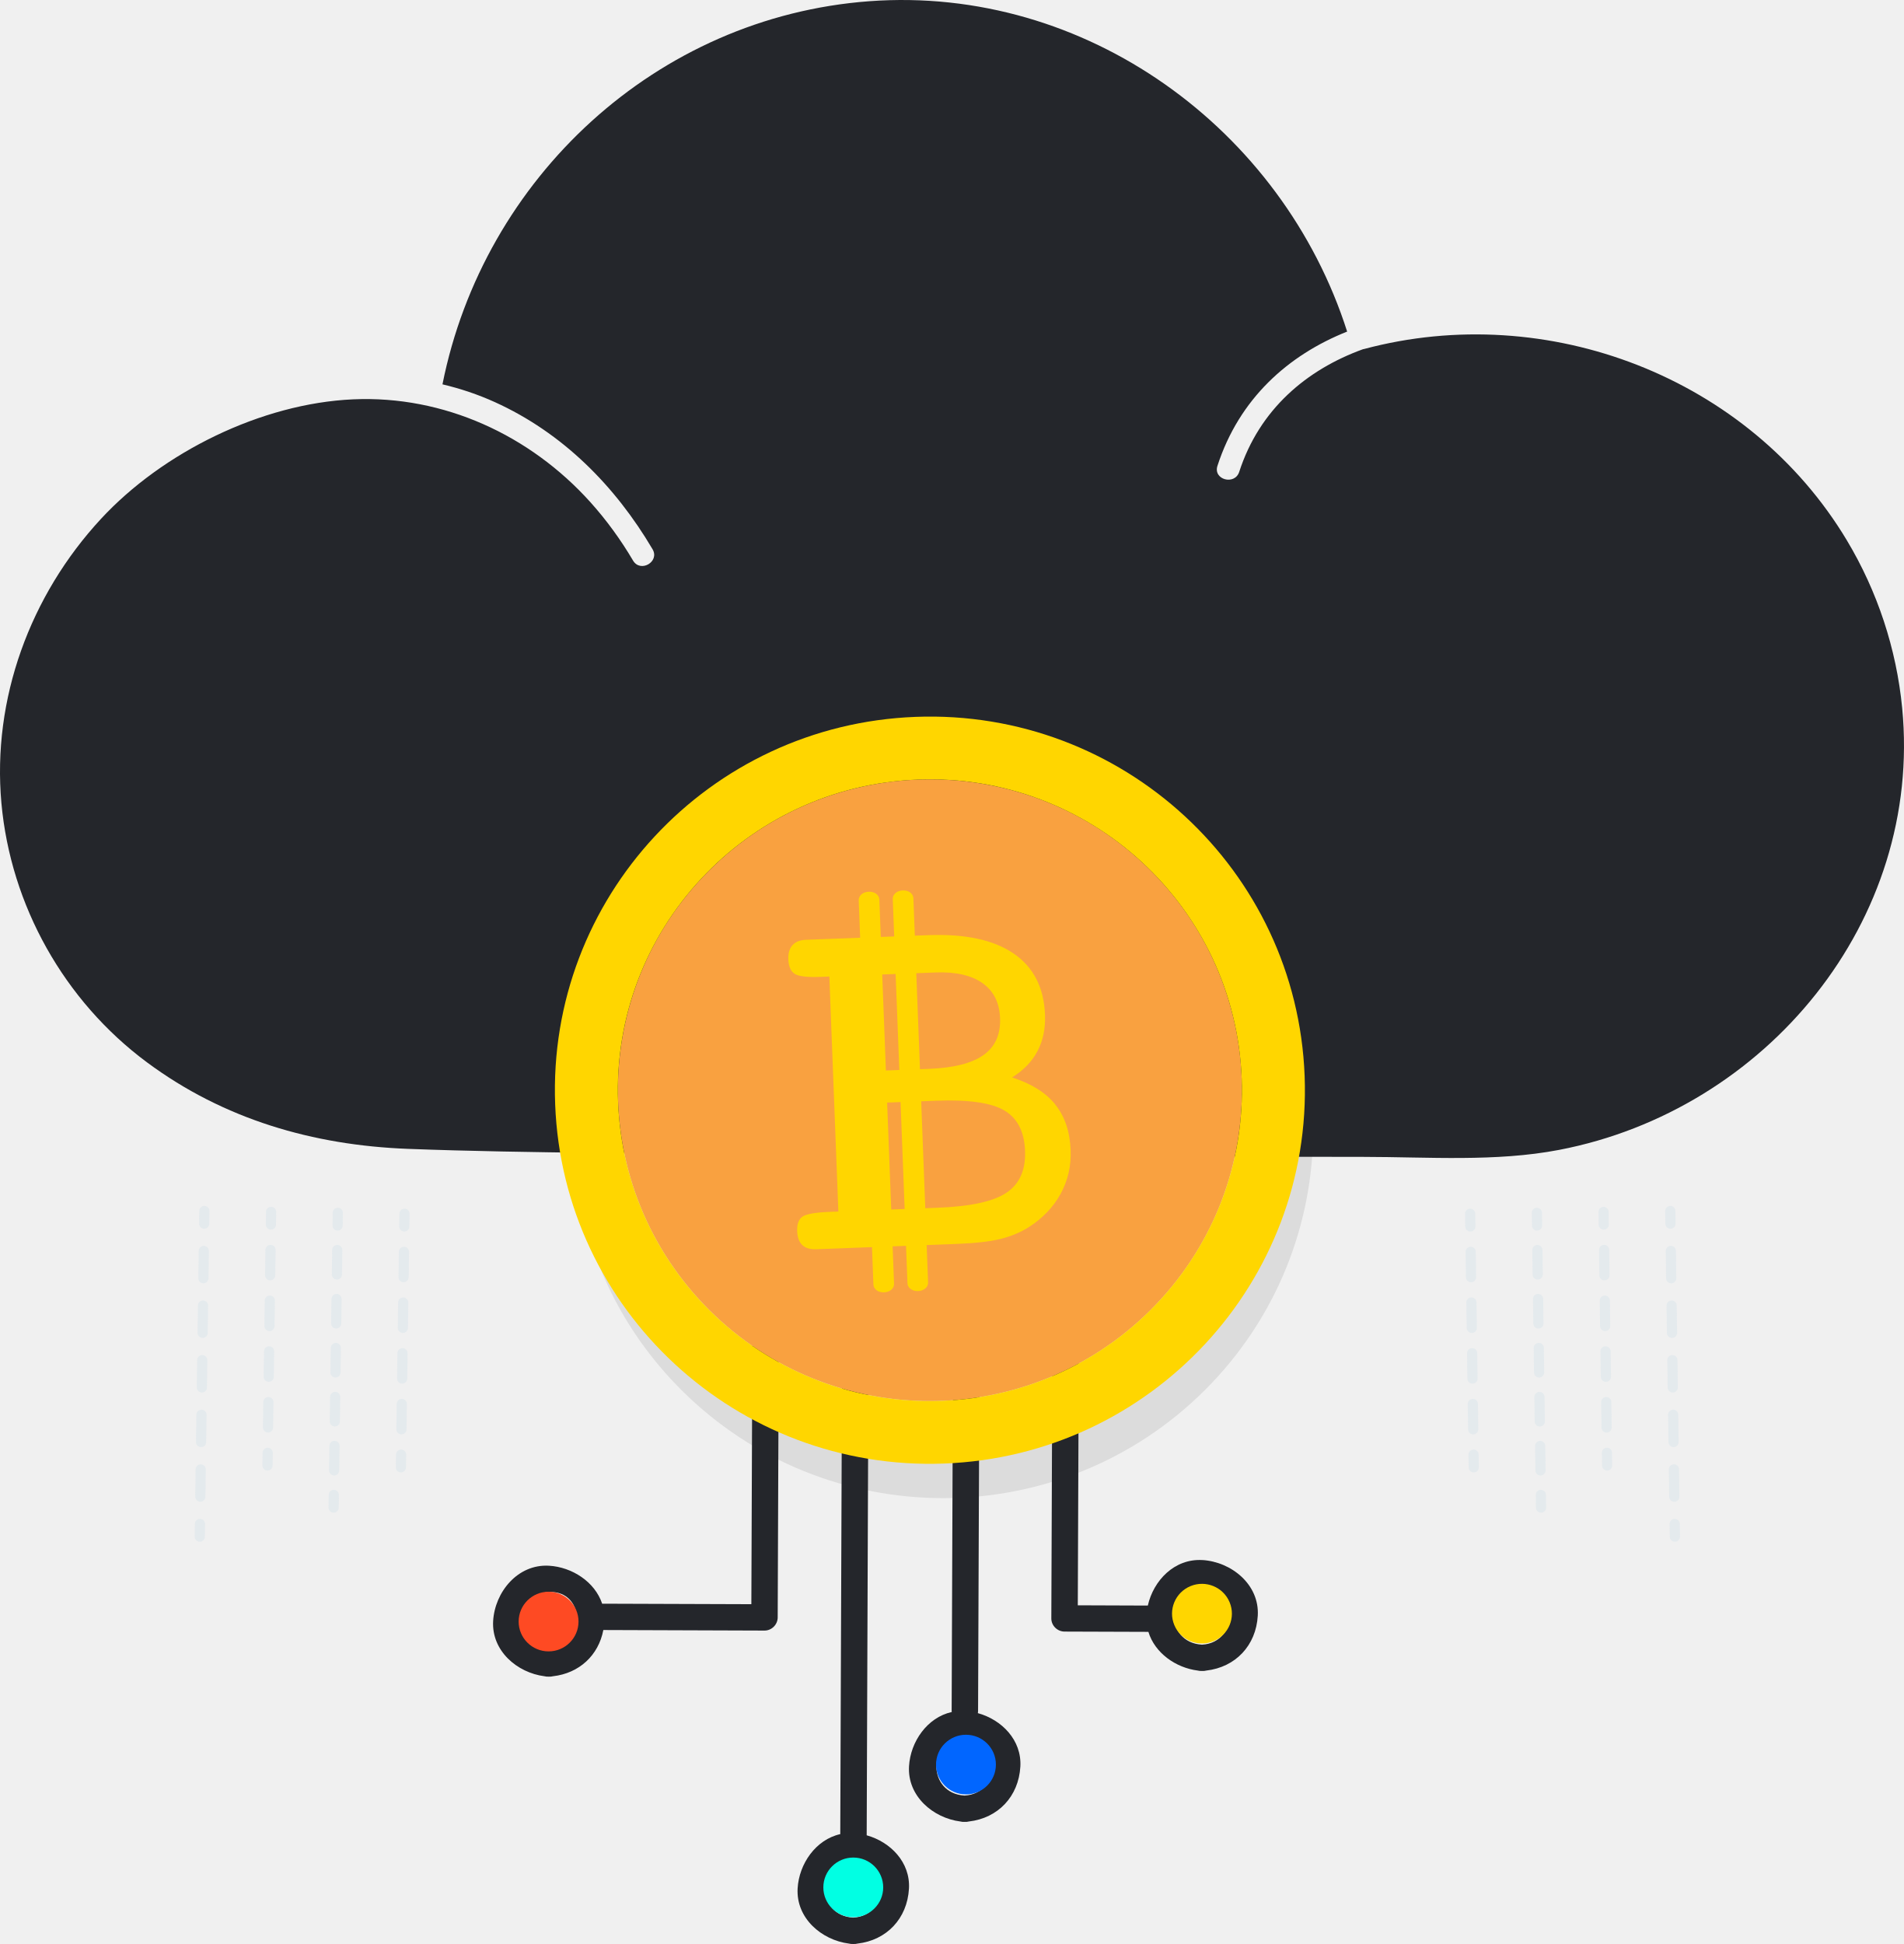
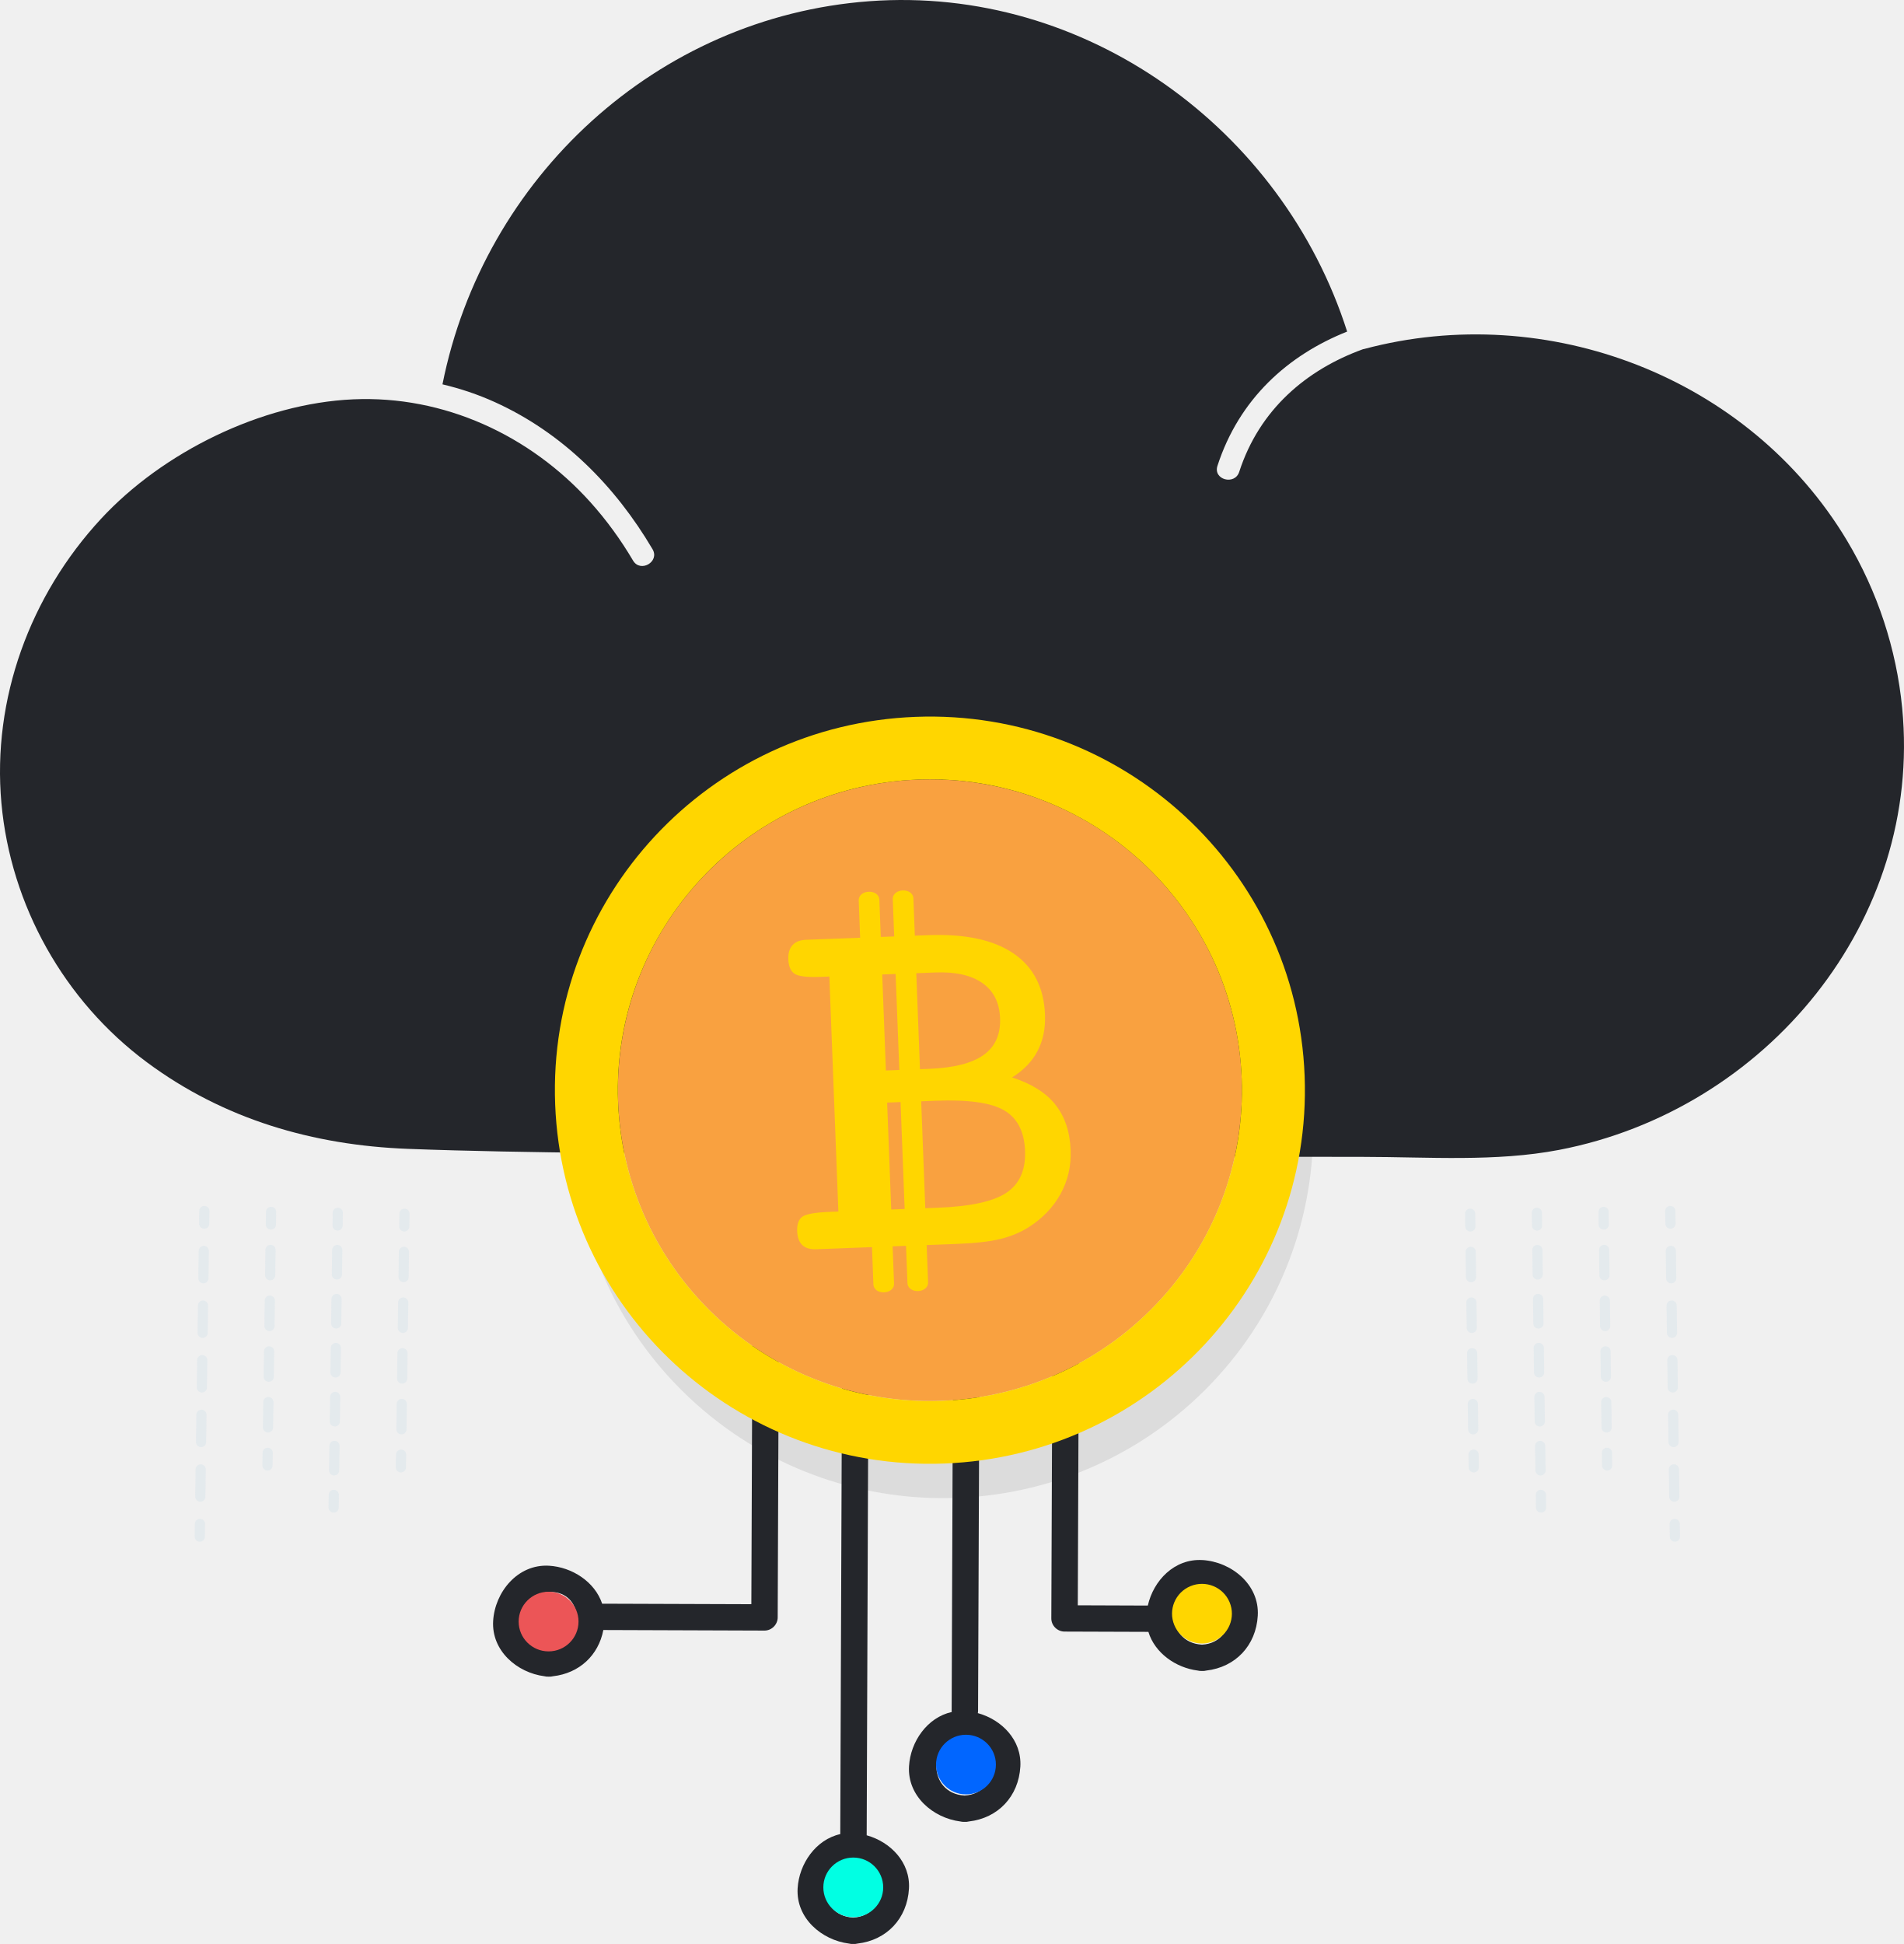
<svg xmlns="http://www.w3.org/2000/svg" width="240" height="245" viewBox="0 0 240 245" fill="none">
-   <g clip-path="url(#clip0_2440_16365)">
+   <g clip-path="url(#clip0_13052_26785)">
    <path d="M232.801 68.098C220.474 47.541 195.079 37.801 171.943 43.985C171.898 43.998 171.857 43.998 171.815 44.008C164.703 46.583 158.761 51.581 156.205 59.468C155.645 61.2 152.894 60.461 153.46 58.714C156.202 50.258 162.353 44.759 169.809 41.788C161.656 16.238 136.844 -1.861 109.584 0.153C82.757 2.135 60.961 22.419 55.774 48.438C58.028 48.971 60.241 49.71 62.387 50.683C70.92 54.553 77.539 61.225 82.254 69.217C83.187 70.797 80.726 72.224 79.796 70.648C78.246 68.019 76.441 65.535 74.397 63.264C66.803 54.838 55.953 49.818 44.513 50.328C32.956 50.842 20.497 56.991 12.716 65.405C3.798 75.043 -1.009 88.081 0.178 101.217C1.347 114.109 8.081 126.132 18.52 133.88C28.202 141.066 39.464 144.336 51.431 144.79C59.28 145.088 67.134 145.199 74.989 145.303C97.435 145.608 119.881 145.693 142.33 145.754C152.19 145.779 162.054 145.795 171.914 145.801C180.014 145.808 188.54 146.451 196.522 144.92C222.619 139.912 242.372 116.082 239.771 89.22C239.048 81.77 236.654 74.523 232.801 68.101V68.098Z" fill="#24262B" />
-     <path d="M123.259 215.904C123.278 215.802 123.288 215.697 123.288 215.583C123.345 200.316 123.402 185.049 123.463 169.778C123.472 167.637 120.142 167.641 120.132 169.778C120.075 185.045 120.018 200.313 119.957 215.583C119.957 215.647 119.957 215.704 119.967 215.764C116.882 216.446 114.761 219.5 114.583 222.602C114.367 226.353 117.601 229.119 121.053 229.56C121.212 229.601 121.387 229.62 121.581 229.611C121.782 229.623 121.963 229.604 122.129 229.56C125.809 229.138 128.401 226.404 128.617 222.64C128.808 219.294 126.261 216.731 123.259 215.904ZM121.581 226.293C116.824 226.02 116.866 219.186 121.619 218.948C126.376 218.71 126.312 226.055 121.581 226.293Z" fill="#24262B" />
-     <path d="M109.247 231.298C109.323 210.791 109.399 190.285 109.476 169.778C109.482 167.637 106.155 167.641 106.146 169.778C106.069 190.237 105.993 210.693 105.916 231.152C102.838 231.837 100.72 234.891 100.542 237.989C100.326 241.741 103.56 244.507 107.012 244.948C107.171 244.989 107.346 245.008 107.54 244.998C107.741 245.011 107.922 244.992 108.088 244.948C111.768 244.526 114.36 241.792 114.576 238.028C114.767 234.691 112.236 232.135 109.247 231.301V231.298ZM107.54 241.678C102.783 241.405 102.825 234.571 107.578 234.333C112.335 234.095 112.271 241.44 107.54 241.678Z" fill="#24262B" />
-     <path d="M94.837 169.116C94.795 180.137 94.751 191.158 94.709 202.175C88.441 202.153 82.171 202.131 75.903 202.112C74.986 199.356 72.111 197.494 69.197 197.326C65.237 197.101 62.371 200.669 62.161 204.297C61.945 208.049 65.179 210.814 68.631 211.255C68.79 211.296 68.965 211.315 69.159 211.306C69.36 211.318 69.541 211.299 69.707 211.255C73.018 210.878 75.441 208.62 76.052 205.429C82.824 205.451 89.596 205.477 96.365 205.499C97.276 205.502 98.027 204.741 98.03 203.84C98.075 192.264 98.119 180.692 98.164 169.116C98.173 166.975 94.843 166.979 94.834 169.116H94.837ZM69.162 207.988C64.406 207.716 64.447 200.881 69.201 200.643C73.957 200.405 73.894 207.751 69.162 207.988Z" fill="#24262B" />
-     <path d="M151.547 196.613C148.042 196.413 145.393 199.188 144.686 202.347C141.744 202.337 138.799 202.328 135.857 202.315C135.899 191.469 135.943 180.623 135.985 169.776C135.994 167.636 132.664 167.639 132.654 169.776C132.61 181.174 132.565 192.569 132.521 203.968C132.517 204.875 133.281 205.623 134.186 205.626C137.71 205.639 141.231 205.652 144.756 205.661C145.568 208.328 148.204 210.187 150.98 210.539C151.14 210.58 151.315 210.599 151.509 210.589C151.709 210.602 151.891 210.583 152.056 210.539C155.737 210.117 158.329 207.383 158.545 203.619C158.771 199.673 155.189 196.819 151.547 196.61V196.613ZM151.509 207.275C146.752 207.003 146.794 200.168 151.547 199.93C156.304 199.692 156.24 207.037 151.509 207.275Z" fill="#24262B" />
+     <path d="M123.258 215.902C123.278 215.8 123.287 215.695 123.287 215.581C123.344 200.314 123.402 185.047 123.462 169.776C123.472 167.636 120.142 167.639 120.132 169.776C120.075 185.044 120.017 200.311 119.957 215.581C119.957 215.645 119.957 215.702 119.966 215.762C116.881 216.444 114.761 219.498 114.583 222.6C114.366 226.352 117.601 229.117 121.052 229.558C121.211 229.599 121.386 229.618 121.581 229.609C121.781 229.621 121.963 229.602 122.128 229.558C125.809 229.136 128.4 226.402 128.617 222.638C128.808 219.292 126.261 216.729 123.258 215.902ZM121.581 226.291C116.824 226.019 116.865 219.184 121.619 218.946C126.375 218.708 126.312 226.053 121.581 226.291Z" fill="#24262B" />
+     <path d="M109.247 231.296C109.323 210.789 109.399 190.283 109.476 169.776C109.482 167.636 106.155 167.639 106.146 169.776C106.069 190.235 105.993 210.691 105.916 231.15C102.838 231.835 100.72 234.889 100.542 237.988C100.326 241.739 103.56 244.505 107.012 244.946C107.171 244.987 107.346 245.006 107.54 244.996C107.741 245.009 107.922 244.99 108.088 244.946C111.768 244.524 114.36 241.79 114.576 238.026C114.767 234.689 112.236 232.133 109.247 231.299V231.296ZM107.54 241.676C102.783 241.403 102.825 234.569 107.578 234.331C112.335 234.093 112.271 241.438 107.54 241.676Z" fill="#24262B" />
+     <path d="M94.837 169.116C94.795 180.137 94.751 191.158 94.709 202.175C88.44 202.153 82.171 202.131 75.902 202.112C74.985 199.356 72.11 197.494 69.197 197.326C65.237 197.101 62.371 200.669 62.161 204.297C61.944 208.049 65.179 210.814 68.63 211.255C68.79 211.296 68.965 211.315 69.159 211.306C69.36 211.318 69.541 211.299 69.707 211.255C73.018 210.878 75.441 208.62 76.052 205.429C82.824 205.451 89.596 205.477 96.365 205.499C97.275 205.502 98.027 204.741 98.03 203.84C98.075 192.264 98.119 180.692 98.164 169.116C98.173 166.975 94.843 166.979 94.833 169.116H94.837ZM69.162 207.988C64.406 207.716 64.447 200.881 69.2 200.643C73.957 200.405 73.893 207.751 69.162 207.988Z" fill="#24262B" />
+     <path d="M151.547 196.613C148.041 196.413 145.392 199.188 144.686 202.347C141.744 202.337 138.799 202.328 135.857 202.315C135.898 191.469 135.943 180.623 135.984 169.776C135.994 167.636 132.664 167.639 132.654 169.776C132.609 181.174 132.565 192.569 132.52 203.968C132.517 204.875 133.281 205.623 134.185 205.626C137.71 205.639 141.231 205.652 144.756 205.661C145.568 208.328 148.204 210.187 150.98 210.539C151.139 210.58 151.314 210.599 151.509 210.589C151.709 210.602 151.891 210.583 152.056 210.539C155.737 210.117 158.328 207.383 158.545 203.619C158.771 199.673 155.189 196.819 151.547 196.61V196.613ZM151.509 207.275C146.752 207.003 146.793 200.168 151.547 199.93C156.303 199.692 156.24 207.037 151.509 207.275Z" fill="#24262B" />
    <g opacity="0.2">
-       <path d="M209.922 154.224L209.9 152.626C209.894 152.274 210.177 151.982 210.534 151.979C210.887 151.972 211.18 152.255 211.183 152.61L211.205 154.208C211.212 154.56 210.928 154.852 210.572 154.855C210.215 154.858 209.925 154.579 209.922 154.224Z" fill="#B3D1E2" />
-       <path d="M210.406 188.631L210.358 185.19C210.352 184.838 210.635 184.546 210.992 184.543C211.345 184.536 211.638 184.819 211.641 185.174L211.689 188.615C211.695 188.967 211.412 189.259 211.056 189.262C210.702 189.268 210.409 188.986 210.406 188.631ZM210.311 181.749L210.263 178.308C210.256 177.956 210.54 177.664 210.896 177.661C211.253 177.657 211.543 177.936 211.546 178.292L211.594 181.733C211.6 182.085 211.317 182.377 210.96 182.38C210.607 182.386 210.314 182.104 210.311 181.749ZM210.212 174.867L210.164 171.426C210.158 171.074 210.441 170.782 210.798 170.779C211.154 170.775 211.444 171.054 211.447 171.41L211.495 174.851C211.501 175.203 211.218 175.494 210.861 175.498C210.505 175.501 210.215 175.222 210.212 174.867ZM210.116 167.988L210.069 164.547C210.062 164.195 210.346 163.903 210.702 163.9C211.056 163.893 211.348 164.176 211.352 164.531L211.399 167.972C211.406 168.324 211.122 168.616 210.766 168.619C210.412 168.625 210.119 168.343 210.116 167.988ZM210.018 161.106L209.97 157.665C209.963 157.313 210.247 157.021 210.603 157.018C210.957 157.011 211.25 157.294 211.253 157.649L211.301 161.09C211.307 161.442 211.024 161.734 210.667 161.737C210.314 161.743 210.021 161.461 210.018 161.106Z" fill="#B3D1E2" />
-       <path d="M210.479 193.671L210.457 192.073C210.451 191.721 210.734 191.429 211.091 191.426C211.444 191.42 211.737 191.702 211.74 192.057L211.762 193.655C211.769 194.007 211.486 194.299 211.129 194.302C210.772 194.306 210.483 194.026 210.479 193.671Z" fill="#B3D1E2" />
-       <path d="M201.514 154.341L201.491 152.743C201.485 152.391 201.768 152.099 202.125 152.096C202.478 152.089 202.771 152.372 202.774 152.727L202.797 154.325C202.803 154.677 202.52 154.969 202.163 154.972C201.81 154.979 201.517 154.696 201.514 154.341Z" fill="#B3D1E2" />
-       <path d="M201.873 179.91L201.829 176.713C201.822 176.361 202.106 176.07 202.462 176.066C202.816 176.06 203.109 176.342 203.112 176.698L203.156 179.894C203.163 180.246 202.879 180.538 202.523 180.541C202.169 180.548 201.877 180.265 201.873 179.91ZM201.784 173.517L201.74 170.32C201.733 169.968 202.017 169.676 202.373 169.673C202.727 169.667 203.02 169.949 203.023 170.304L203.067 173.501C203.074 173.853 202.79 174.145 202.434 174.148C202.08 174.154 201.787 173.872 201.784 173.517ZM201.692 167.126L201.647 163.929C201.641 163.577 201.924 163.286 202.281 163.282C202.634 163.276 202.927 163.558 202.93 163.914L202.975 167.11C202.981 167.462 202.698 167.754 202.341 167.757C201.985 167.76 201.695 167.481 201.692 167.126ZM201.603 160.733L201.558 157.536C201.552 157.184 201.835 156.892 202.192 156.889C202.545 156.882 202.838 157.165 202.841 157.52L202.886 160.717C202.892 161.069 202.609 161.361 202.252 161.364C201.899 161.37 201.606 161.088 201.603 160.733Z" fill="#B3D1E2" />
-       <path d="M201.94 184.701L201.918 183.102C201.912 182.75 202.195 182.458 202.552 182.455C202.905 182.449 203.198 182.731 203.201 183.086L203.223 184.685C203.23 185.037 202.946 185.329 202.59 185.332C202.236 185.338 201.944 185.056 201.94 184.701Z" fill="#B3D1E2" />
-       <path d="M184.697 154.576L184.674 152.977C184.668 152.625 184.951 152.333 185.308 152.33C185.661 152.324 185.954 152.606 185.958 152.961L185.98 154.56C185.986 154.912 185.703 155.204 185.346 155.207C184.993 155.213 184.7 154.931 184.697 154.576Z" fill="#B3D1E2" />
-       <path d="M185.057 180.143L185.012 176.947C185.006 176.595 185.289 176.303 185.646 176.3C186.002 176.296 186.292 176.576 186.295 176.931L186.34 180.128C186.346 180.48 186.063 180.771 185.706 180.775C185.353 180.781 185.06 180.499 185.057 180.143ZM184.967 173.753L184.923 170.556C184.916 170.204 185.2 169.912 185.556 169.909C185.91 169.903 186.203 170.185 186.206 170.54L186.25 173.737C186.257 174.089 185.973 174.381 185.617 174.384C185.263 174.39 184.971 174.108 184.967 173.753ZM184.878 167.359L184.834 164.163C184.827 163.81 185.111 163.519 185.467 163.516C185.821 163.509 186.114 163.791 186.117 164.147L186.161 167.343C186.168 167.696 185.884 167.987 185.528 167.99C185.174 167.997 184.881 167.715 184.878 167.359ZM184.786 160.969L184.741 157.772C184.735 157.42 185.018 157.128 185.375 157.125C185.728 157.119 186.021 157.401 186.024 157.756L186.069 160.953C186.075 161.305 185.792 161.597 185.435 161.6C185.082 161.606 184.789 161.324 184.786 160.969Z" fill="#B3D1E2" />
-       <path d="M185.126 184.935L185.104 183.337C185.098 182.985 185.381 182.693 185.738 182.69C186.091 182.683 186.384 182.965 186.387 183.321L186.409 184.919C186.416 185.271 186.132 185.563 185.776 185.566C185.422 185.572 185.13 185.29 185.126 184.935Z" fill="#B3D1E2" />
-       <path d="M193.105 154.458L193.083 152.86C193.077 152.508 193.36 152.216 193.717 152.213C194.07 152.207 194.363 152.489 194.366 152.844L194.388 154.443C194.395 154.795 194.111 155.086 193.755 155.089C193.401 155.096 193.109 154.814 193.105 154.458Z" fill="#B3D1E2" />
-       <path d="M193.541 185.323L193.497 182.237C193.49 181.885 193.774 181.593 194.13 181.59C194.484 181.584 194.777 181.866 194.78 182.221L194.824 185.307C194.831 185.659 194.547 185.951 194.191 185.954C193.837 185.96 193.545 185.678 193.541 185.323ZM193.452 179.151L193.408 176.065C193.401 175.713 193.685 175.422 194.041 175.419C194.398 175.415 194.688 175.694 194.691 176.05L194.735 179.135C194.742 179.487 194.458 179.779 194.102 179.782C193.745 179.786 193.455 179.507 193.452 179.151ZM193.366 172.977L193.322 169.891C193.315 169.539 193.599 169.247 193.955 169.244C194.309 169.237 194.602 169.52 194.605 169.875L194.649 172.961C194.656 173.313 194.372 173.604 194.016 173.608C193.662 173.614 193.369 173.332 193.366 172.977ZM193.28 166.805L193.236 163.719C193.229 163.367 193.513 163.075 193.869 163.072C194.223 163.066 194.516 163.348 194.519 163.703L194.563 166.789C194.57 167.141 194.286 167.433 193.93 167.436C193.576 167.442 193.283 167.16 193.28 166.805ZM193.191 160.633L193.147 157.547C193.14 157.195 193.424 156.904 193.78 156.9C194.134 156.894 194.426 157.176 194.43 157.532L194.474 160.617C194.481 160.969 194.197 161.261 193.841 161.264C193.487 161.271 193.194 160.988 193.191 160.633Z" fill="#B3D1E2" />
-       <path d="M193.608 190.007L193.586 188.409C193.58 188.057 193.863 187.765 194.22 187.762C194.573 187.755 194.866 188.038 194.869 188.393L194.891 189.991C194.898 190.343 194.614 190.635 194.258 190.638C193.904 190.645 193.611 190.362 193.608 190.007Z" fill="#B3D1E2" />
+       <path d="M209.923 154.222L209.9 152.624C209.894 152.272 210.177 151.98 210.534 151.977C210.887 151.97 211.18 152.253 211.183 152.608L211.206 154.206C211.212 154.558 210.929 154.85 210.572 154.853C210.215 154.856 209.926 154.577 209.923 154.222Z" fill="#B3D1E2" />
+       <path d="M210.407 188.629L210.359 185.188C210.352 184.836 210.636 184.544 210.992 184.541C211.346 184.534 211.639 184.817 211.642 185.172L211.69 188.613C211.696 188.965 211.413 189.257 211.056 189.26C210.703 189.266 210.41 188.984 210.407 188.629ZM210.311 181.747L210.263 178.306C210.257 177.954 210.54 177.662 210.897 177.659C211.253 177.655 211.543 177.935 211.546 178.29L211.594 181.731C211.6 182.083 211.317 182.375 210.96 182.378C210.607 182.384 210.314 182.102 210.311 181.747ZM210.212 174.865L210.165 171.424C210.158 171.072 210.442 170.78 210.798 170.777C211.155 170.773 211.444 171.053 211.448 171.408L211.495 174.849C211.502 175.201 211.218 175.493 210.862 175.496C210.505 175.499 210.215 175.22 210.212 174.865ZM210.117 167.986L210.069 164.545C210.063 164.193 210.346 163.901 210.703 163.898C211.056 163.891 211.349 164.174 211.352 164.529L211.4 167.97C211.406 168.322 211.123 168.614 210.766 168.617C210.413 168.623 210.12 168.341 210.117 167.986ZM210.018 161.104L209.97 157.663C209.964 157.311 210.247 157.019 210.604 157.016C210.957 157.009 211.25 157.292 211.253 157.647L211.301 161.088C211.308 161.44 211.024 161.732 210.668 161.735C210.314 161.741 210.021 161.459 210.018 161.104Z" fill="#B3D1E2" />
+       <path d="M210.48 193.667L210.457 192.069C210.451 191.717 210.734 191.425 211.091 191.422C211.444 191.416 211.737 191.698 211.74 192.053L211.763 193.651C211.769 194.004 211.486 194.295 211.129 194.298C210.773 194.302 210.483 194.023 210.48 193.667Z" fill="#B3D1E2" />
+       <path d="M201.514 154.339L201.492 152.741C201.485 152.389 201.769 152.097 202.125 152.094C202.479 152.088 202.771 152.37 202.775 152.725L202.797 154.323C202.803 154.675 202.52 154.967 202.163 154.97C201.81 154.977 201.517 154.694 201.514 154.339Z" fill="#B3D1E2" />
+       <path d="M201.874 179.908L201.829 176.711C201.823 176.359 202.106 176.068 202.463 176.065C202.816 176.058 203.109 176.34 203.112 176.696L203.157 179.892C203.163 180.244 202.88 180.536 202.523 180.539C202.17 180.546 201.877 180.264 201.874 179.908ZM201.785 173.515L201.74 170.318C201.734 169.966 202.017 169.674 202.374 169.671C202.727 169.665 203.02 169.947 203.023 170.302L203.068 173.499C203.074 173.851 202.791 174.143 202.434 174.146C202.081 174.152 201.788 173.87 201.785 173.515ZM201.692 167.124L201.648 163.927C201.641 163.575 201.925 163.284 202.281 163.28C202.635 163.274 202.927 163.556 202.931 163.912L202.975 167.108C202.982 167.46 202.698 167.752 202.342 167.755C201.985 167.759 201.695 167.479 201.692 167.124ZM201.603 160.731L201.558 157.534C201.552 157.182 201.835 156.89 202.192 156.887C202.545 156.88 202.838 157.163 202.842 157.518L202.886 160.715C202.892 161.067 202.609 161.359 202.253 161.362C201.899 161.368 201.606 161.086 201.603 160.731Z" fill="#B3D1E2" />
+       <path d="M201.94 184.699L201.918 183.1C201.912 182.748 202.195 182.456 202.552 182.453C202.905 182.447 203.198 182.729 203.201 183.084L203.223 184.683C203.23 185.035 202.946 185.327 202.59 185.33C202.236 185.336 201.944 185.054 201.94 184.699Z" fill="#B3D1E2" />
+       <path d="M184.697 154.574L184.675 152.975C184.668 152.623 184.952 152.331 185.308 152.328C185.662 152.322 185.955 152.604 185.958 152.959L185.98 154.558C185.986 154.91 185.703 155.202 185.346 155.205C184.993 155.211 184.7 154.929 184.697 154.574Z" fill="#B3D1E2" />
+       <path d="M185.057 180.143L185.012 176.947C185.006 176.595 185.289 176.303 185.646 176.3C186.002 176.296 186.292 176.576 186.295 176.931L186.34 180.128C186.346 180.48 186.063 180.771 185.706 180.775C185.353 180.781 185.06 180.499 185.057 180.143ZM184.968 173.753L184.923 170.556C184.917 170.204 185.2 169.912 185.557 169.909C185.91 169.903 186.203 170.185 186.206 170.54L186.251 173.737C186.257 174.089 185.974 174.381 185.617 174.384C185.264 174.39 184.971 174.108 184.968 173.753ZM184.878 167.359L184.834 164.163C184.828 163.81 185.111 163.519 185.467 163.516C185.821 163.509 186.114 163.791 186.117 164.147L186.162 167.343C186.168 167.696 185.885 167.987 185.528 167.99C185.175 167.997 184.882 167.715 184.878 167.359ZM184.786 160.969L184.742 157.772C184.735 157.42 185.019 157.128 185.375 157.125C185.729 157.119 186.021 157.401 186.025 157.756L186.069 160.953C186.076 161.305 185.792 161.597 185.436 161.6C185.082 161.606 184.789 161.324 184.786 160.969Z" fill="#B3D1E2" />
+       <path d="M185.127 184.933L185.105 183.335C185.098 182.983 185.382 182.691 185.738 182.688C186.092 182.681 186.384 182.964 186.388 183.319L186.41 184.917C186.416 185.269 186.133 185.561 185.776 185.564C185.423 185.57 185.13 185.288 185.127 184.933Z" fill="#B3D1E2" />
+       <path d="M193.105 154.456L193.083 152.858C193.077 152.506 193.36 152.214 193.717 152.211C194.07 152.205 194.363 152.487 194.366 152.842L194.388 154.441C194.395 154.793 194.111 155.084 193.755 155.088C193.401 155.094 193.109 154.812 193.105 154.456Z" fill="#B3D1E2" />
+       <path d="M193.542 185.321L193.497 182.235C193.491 181.883 193.774 181.591 194.131 181.588C194.484 181.582 194.777 181.864 194.78 182.219L194.825 185.305C194.831 185.657 194.548 185.949 194.191 185.952C193.838 185.958 193.545 185.676 193.542 185.321ZM193.452 179.149L193.408 176.064C193.402 175.712 193.685 175.42 194.041 175.417C194.398 175.413 194.688 175.692 194.691 176.048L194.736 179.134C194.742 179.486 194.459 179.777 194.102 179.78C193.745 179.784 193.456 179.505 193.452 179.149ZM193.367 172.975L193.322 169.889C193.316 169.537 193.599 169.245 193.956 169.242C194.309 169.235 194.602 169.518 194.605 169.873L194.65 172.959C194.656 173.311 194.373 173.602 194.016 173.606C193.663 173.612 193.37 173.33 193.367 172.975ZM193.281 166.803L193.236 163.717C193.23 163.365 193.513 163.073 193.87 163.07C194.223 163.064 194.516 163.346 194.519 163.701L194.564 166.787C194.57 167.139 194.287 167.431 193.93 167.434C193.577 167.44 193.284 167.158 193.281 166.803ZM193.191 160.631L193.147 157.546C193.14 157.193 193.424 156.902 193.78 156.899C194.134 156.892 194.427 157.174 194.43 157.53L194.474 160.615C194.481 160.967 194.197 161.259 193.841 161.262C193.488 161.269 193.195 160.987 193.191 160.631Z" fill="#B3D1E2" />
+       <path d="M193.608 190.003L193.586 188.405C193.58 188.053 193.863 187.761 194.22 187.758C194.573 187.752 194.866 188.034 194.869 188.389L194.891 189.987C194.898 190.339 194.614 190.631 194.258 190.634C193.904 190.641 193.611 190.359 193.608 190.003Z" fill="#B3D1E2" />
    </g>
    <g opacity="0.2">
-       <path d="M26.381 154.224L26.404 152.626C26.41 152.274 26.127 151.982 25.77 151.979C25.417 151.972 25.124 152.255 25.12 152.61L25.098 154.208C25.092 154.56 25.375 154.852 25.732 154.855C26.085 154.861 26.378 154.579 26.381 154.224Z" fill="#B3D1E2" />
-       <path d="M25.245 189.263C24.892 189.257 24.608 188.968 24.611 188.616L24.659 185.175C24.666 184.823 24.955 184.541 25.309 184.544C25.662 184.55 25.945 184.839 25.942 185.191L25.894 188.632C25.888 188.984 25.598 189.266 25.245 189.263ZM25.34 182.381C24.987 182.374 24.704 182.086 24.707 181.734L24.755 178.293C24.761 177.941 25.051 177.659 25.404 177.662C25.758 177.665 26.041 177.957 26.038 178.309L25.99 181.75C25.984 182.102 25.694 182.384 25.34 182.381ZM25.439 175.499C25.086 175.492 24.802 175.204 24.806 174.852L24.853 171.411C24.86 171.059 25.149 170.777 25.503 170.78C25.856 170.783 26.14 171.075 26.136 171.427L26.089 174.868C26.082 175.22 25.793 175.502 25.439 175.499ZM25.535 168.617C25.181 168.61 24.898 168.322 24.901 167.97L24.949 164.529C24.955 164.177 25.245 163.894 25.598 163.898C25.952 163.904 26.235 164.193 26.232 164.545L26.184 167.986C26.178 168.338 25.888 168.62 25.535 168.617ZM25.633 161.735C25.28 161.728 24.997 161.44 25 161.088L25.047 157.647C25.054 157.295 25.344 157.012 25.697 157.016C26.05 157.022 26.334 157.311 26.331 157.663L26.283 161.104C26.276 161.456 25.987 161.738 25.633 161.735Z" fill="#B3D1E2" />
-       <path d="M25.824 193.671L25.846 192.073C25.853 191.721 25.57 191.429 25.213 191.426C24.86 191.42 24.567 191.702 24.563 192.057L24.541 193.655C24.535 194.007 24.818 194.299 25.175 194.302C25.531 194.306 25.821 194.026 25.824 193.671Z" fill="#B3D1E2" />
-       <path d="M34.789 154.341L34.812 152.743C34.818 152.391 34.535 152.099 34.178 152.096C33.825 152.089 33.532 152.372 33.529 152.727L33.507 154.325C33.5 154.677 33.783 154.969 34.14 154.972C34.493 154.979 34.786 154.696 34.789 154.341Z" fill="#B3D1E2" />
-       <path d="M33.777 180.538C33.424 180.532 33.14 180.243 33.144 179.891L33.188 176.694C33.194 176.342 33.484 176.06 33.838 176.063C34.191 176.07 34.474 176.358 34.471 176.71L34.427 179.907C34.42 180.259 34.131 180.541 33.777 180.538ZM33.866 174.148C33.513 174.141 33.23 173.853 33.233 173.501L33.277 170.304C33.284 169.952 33.573 169.67 33.927 169.673C34.28 169.676 34.564 169.968 34.56 170.32L34.516 173.517C34.509 173.869 34.22 174.151 33.866 174.148ZM33.959 167.754C33.605 167.748 33.322 167.459 33.325 167.107L33.37 163.91C33.376 163.558 33.666 163.276 34.019 163.279C34.373 163.285 34.656 163.574 34.653 163.926L34.608 167.123C34.602 167.475 34.312 167.757 33.959 167.754ZM34.048 161.364C33.694 161.357 33.411 161.069 33.414 160.717L33.459 157.52C33.465 157.168 33.755 156.886 34.108 156.889C34.462 156.895 34.745 157.184 34.742 157.536L34.697 160.732C34.691 161.085 34.401 161.367 34.048 161.364Z" fill="#B3D1E2" />
-       <path d="M34.36 184.701L34.382 183.102C34.389 182.75 34.105 182.458 33.749 182.455C33.395 182.449 33.102 182.731 33.099 183.086L33.077 184.685C33.07 185.037 33.354 185.329 33.71 185.332C34.064 185.338 34.357 185.056 34.36 184.701Z" fill="#B3D1E2" />
-       <path d="M51.604 154.576L51.626 152.977C51.633 152.625 51.349 152.333 50.993 152.33C50.639 152.324 50.346 152.606 50.343 152.961L50.321 154.56C50.315 154.912 50.598 155.204 50.955 155.207C51.308 155.213 51.601 154.931 51.604 154.576Z" fill="#B3D1E2" />
-       <path d="M50.594 180.776C50.241 180.769 49.958 180.481 49.961 180.129L50.005 176.932C50.012 176.58 50.302 176.298 50.655 176.301C51.008 176.307 51.292 176.596 51.289 176.948L51.244 180.145C51.238 180.497 50.948 180.779 50.594 180.776ZM50.684 174.382C50.33 174.376 50.047 174.087 50.05 173.735L50.095 170.538C50.101 170.186 50.391 169.904 50.744 169.907C51.098 169.913 51.381 170.202 51.378 170.554L51.333 173.751C51.327 174.103 51.037 174.385 50.684 174.382ZM50.773 167.992C50.419 167.985 50.136 167.697 50.139 167.345L50.184 164.148C50.19 163.796 50.48 163.514 50.833 163.517C51.187 163.523 51.47 163.812 51.467 164.164L51.422 167.36C51.416 167.713 51.126 167.995 50.773 167.992ZM50.865 161.598C50.512 161.592 50.228 161.303 50.232 160.951L50.276 157.754C50.282 157.402 50.572 157.12 50.926 157.123C51.279 157.129 51.562 157.418 51.559 157.77L51.515 160.967C51.508 161.319 51.219 161.601 50.865 161.598Z" fill="#B3D1E2" />
-       <path d="M51.177 184.935L51.2 183.337C51.206 182.985 50.922 182.693 50.566 182.69C50.212 182.683 49.92 182.965 49.916 183.321L49.894 184.919C49.888 185.271 50.171 185.563 50.528 185.566C50.881 185.572 51.174 185.29 51.177 184.935Z" fill="#B3D1E2" />
-       <path d="M43.195 154.458L43.218 152.86C43.224 152.508 42.941 152.216 42.584 152.213C42.227 152.21 41.938 152.489 41.934 152.844L41.912 154.442C41.906 154.794 42.189 155.086 42.546 155.089C42.899 155.096 43.192 154.813 43.195 154.458Z" fill="#B3D1E2" />
-       <path d="M42.11 185.953C41.756 185.947 41.473 185.658 41.476 185.306L41.521 182.22C41.527 181.868 41.817 181.586 42.17 181.589C42.524 181.596 42.807 181.884 42.804 182.236L42.759 185.322C42.753 185.674 42.463 185.956 42.11 185.953ZM42.199 179.778C41.845 179.772 41.562 179.484 41.565 179.131L41.61 176.046C41.616 175.694 41.906 175.411 42.259 175.415C42.613 175.418 42.896 175.709 42.893 176.062L42.848 179.147C42.842 179.499 42.552 179.782 42.199 179.778ZM42.285 173.607C41.931 173.6 41.648 173.312 41.651 172.96L41.696 169.874C41.702 169.522 41.992 169.24 42.345 169.243C42.699 169.249 42.982 169.538 42.979 169.89L42.934 172.976C42.928 173.328 42.638 173.61 42.285 173.607ZM42.371 167.435C42.017 167.429 41.734 167.14 41.737 166.788L41.782 163.702C41.788 163.35 42.078 163.068 42.431 163.071C42.785 163.078 43.068 163.366 43.065 163.718L43.02 166.804C43.014 167.156 42.724 167.438 42.371 167.435ZM42.46 161.26C42.106 161.254 41.823 160.965 41.826 160.613L41.871 157.528C41.877 157.176 42.167 156.893 42.52 156.897C42.874 156.903 43.157 157.191 43.154 157.543L43.109 160.629C43.103 160.981 42.813 161.264 42.46 161.26Z" fill="#B3D1E2" />
-       <path d="M42.695 190.007L42.718 188.409C42.724 188.057 42.441 187.765 42.084 187.762C41.731 187.755 41.438 188.038 41.434 188.393L41.412 189.991C41.406 190.343 41.689 190.635 42.046 190.638C42.399 190.645 42.692 190.362 42.695 190.007Z" fill="#B3D1E2" />
+       <path d="M26.381 154.222L26.403 152.624C26.41 152.272 26.126 151.98 25.77 151.977C25.416 151.97 25.123 152.253 25.12 152.608L25.098 154.206C25.092 154.558 25.375 154.85 25.732 154.853C26.085 154.86 26.378 154.577 26.381 154.222Z" fill="#B3D1E2" />
+       <path d="M25.244 189.263C24.891 189.257 24.608 188.968 24.611 188.616L24.659 185.175C24.665 184.823 24.955 184.541 25.308 184.544C25.662 184.55 25.945 184.839 25.942 185.191L25.894 188.632C25.888 188.984 25.598 189.266 25.244 189.263ZM25.34 182.381C24.987 182.374 24.703 182.086 24.706 181.734L24.754 178.293C24.761 177.941 25.05 177.659 25.404 177.662C25.757 177.665 26.04 177.957 26.037 178.309L25.989 181.75C25.983 182.102 25.693 182.384 25.34 182.381ZM25.439 175.499C25.085 175.492 24.802 175.204 24.805 174.852L24.853 171.411C24.859 171.059 25.149 170.777 25.502 170.78C25.856 170.783 26.139 171.075 26.136 171.427L26.088 174.868C26.082 175.22 25.792 175.502 25.439 175.499ZM25.534 168.617C25.181 168.61 24.897 168.322 24.901 167.97L24.948 164.529C24.955 164.177 25.244 163.894 25.598 163.898C25.951 163.904 26.235 164.193 26.231 164.545L26.184 167.986C26.177 168.338 25.888 168.62 25.534 168.617ZM25.633 161.735C25.279 161.728 24.996 161.44 24.999 161.088L25.047 157.647C25.053 157.295 25.343 157.012 25.697 157.016C26.05 157.022 26.333 157.311 26.33 157.663L26.282 161.104C26.276 161.456 25.986 161.738 25.633 161.735Z" fill="#B3D1E2" />
+       <path d="M25.824 193.667L25.846 192.069C25.853 191.717 25.569 191.425 25.213 191.422C24.859 191.416 24.566 191.698 24.563 192.053L24.541 193.651C24.535 194.004 24.818 194.295 25.174 194.298C25.531 194.302 25.821 194.023 25.824 193.667Z" fill="#B3D1E2" />
+       <path d="M34.79 154.339L34.812 152.741C34.818 152.389 34.535 152.097 34.178 152.094C33.825 152.088 33.532 152.37 33.529 152.725L33.507 154.323C33.5 154.675 33.784 154.967 34.14 154.97C34.494 154.977 34.787 154.694 34.79 154.339Z" fill="#B3D1E2" />
+       <path d="M33.777 180.536C33.424 180.53 33.14 180.241 33.144 179.889L33.188 176.692C33.194 176.34 33.484 176.058 33.838 176.061C34.191 176.068 34.474 176.356 34.471 176.708L34.427 179.905C34.42 180.257 34.131 180.539 33.777 180.536ZM33.866 174.146C33.513 174.139 33.23 173.851 33.233 173.499L33.277 170.302C33.284 169.95 33.573 169.668 33.927 169.671C34.28 169.674 34.564 169.966 34.56 170.318L34.516 173.515C34.509 173.867 34.22 174.149 33.866 174.146ZM33.959 167.752C33.605 167.746 33.322 167.457 33.325 167.105L33.37 163.908C33.376 163.556 33.666 163.274 34.019 163.277C34.373 163.284 34.656 163.572 34.653 163.924L34.608 167.121C34.602 167.473 34.312 167.755 33.959 167.752ZM34.048 161.362C33.694 161.355 33.411 161.067 33.414 160.715L33.459 157.518C33.465 157.166 33.755 156.884 34.108 156.887C34.462 156.893 34.745 157.182 34.742 157.534L34.697 160.731C34.691 161.083 34.401 161.365 34.048 161.362Z" fill="#B3D1E2" />
+       <path d="M34.36 184.699L34.382 183.1C34.389 182.748 34.105 182.456 33.749 182.453C33.395 182.447 33.102 182.729 33.099 183.084L33.077 184.683C33.07 185.035 33.354 185.327 33.71 185.33C34.064 185.336 34.357 185.054 34.36 184.699Z" fill="#B3D1E2" />
+       <path d="M51.603 154.574L51.626 152.975C51.632 152.623 51.349 152.331 50.992 152.328C50.639 152.322 50.346 152.604 50.343 152.959L50.32 154.558C50.314 154.91 50.597 155.202 50.954 155.205C51.307 155.211 51.6 154.929 51.603 154.574Z" fill="#B3D1E2" />
+       <path d="M50.594 180.774C50.241 180.767 49.957 180.479 49.961 180.127L50.005 176.93C50.011 176.578 50.301 176.296 50.655 176.299C51.008 176.305 51.291 176.594 51.288 176.946L51.244 180.143C51.237 180.495 50.947 180.777 50.594 180.774ZM50.683 174.38C50.33 174.374 50.046 174.085 50.05 173.733L50.094 170.536C50.101 170.184 50.39 169.902 50.744 169.905C51.097 169.912 51.38 170.2 51.377 170.552L51.333 173.749C51.326 174.101 51.037 174.383 50.683 174.38ZM50.772 167.99C50.419 167.983 50.136 167.695 50.139 167.343L50.183 164.146C50.19 163.794 50.479 163.512 50.833 163.515C51.186 163.521 51.47 163.81 51.466 164.162L51.422 167.359C51.416 167.711 51.126 167.993 50.772 167.99ZM50.865 161.596C50.511 161.59 50.228 161.301 50.231 160.949L50.276 157.752C50.282 157.4 50.572 157.118 50.925 157.121C51.279 157.127 51.562 157.416 51.559 157.768L51.514 160.965C51.508 161.317 51.218 161.599 50.865 161.596Z" fill="#B3D1E2" />
+       <path d="M51.177 184.933L51.199 183.335C51.205 182.983 50.922 182.691 50.565 182.688C50.212 182.681 49.919 182.964 49.916 183.319L49.894 184.917C49.887 185.269 50.171 185.561 50.527 185.564C50.881 185.57 51.174 185.288 51.177 184.933Z" fill="#B3D1E2" />
+       <path d="M43.195 154.456L43.217 152.858C43.224 152.506 42.94 152.214 42.584 152.211C42.227 152.208 41.937 152.487 41.934 152.842L41.912 154.44C41.905 154.793 42.189 155.084 42.545 155.087C42.899 155.094 43.192 154.812 43.195 154.456Z" fill="#B3D1E2" />
+       <path d="M42.109 185.951C41.756 185.945 41.472 185.656 41.476 185.304L41.52 182.219C41.527 181.866 41.816 181.584 42.17 181.587C42.523 181.594 42.806 181.882 42.803 182.234L42.759 185.32C42.752 185.672 42.463 185.954 42.109 185.951ZM42.198 179.776C41.845 179.77 41.562 179.482 41.565 179.13L41.609 176.044C41.616 175.692 41.905 175.409 42.259 175.413C42.612 175.416 42.896 175.708 42.892 176.06L42.848 179.145C42.842 179.497 42.552 179.78 42.198 179.776ZM42.284 173.605C41.931 173.599 41.648 173.31 41.651 172.958L41.695 169.872C41.702 169.52 41.991 169.238 42.345 169.241C42.698 169.247 42.982 169.536 42.978 169.888L42.934 172.974C42.927 173.326 42.638 173.608 42.284 173.605ZM42.37 167.433C42.017 167.427 41.733 167.138 41.737 166.786L41.781 163.7C41.788 163.348 42.077 163.066 42.431 163.069C42.784 163.076 43.068 163.364 43.064 163.716L43.02 166.802C43.013 167.154 42.724 167.436 42.37 167.433ZM42.459 161.258C42.106 161.252 41.823 160.964 41.826 160.611L41.87 157.526C41.877 157.174 42.166 156.891 42.52 156.895C42.873 156.901 43.157 157.19 43.154 157.542L43.109 160.627C43.102 160.979 42.813 161.262 42.459 161.258Z" fill="#B3D1E2" />
+       <path d="M42.695 190.003L42.717 188.405C42.724 188.053 42.44 187.761 42.084 187.758C41.73 187.752 41.437 188.034 41.434 188.389L41.412 189.987C41.406 190.339 41.689 190.631 42.045 190.634C42.399 190.641 42.692 190.359 42.695 190.003Z" fill="#B3D1E2" />
    </g>
    <path d="M107.556 241.622C109.64 241.622 111.329 239.939 111.329 237.864C111.329 235.788 109.64 234.105 107.556 234.105C105.472 234.105 103.783 235.788 103.783 237.864C103.783 239.939 105.472 241.622 107.556 241.622Z" fill="#01FFE3" />
-     <path d="M152.953 206.84C154.878 206.046 155.793 203.847 154.995 201.93C154.198 200.012 151.991 199.102 150.066 199.896C148.141 200.69 147.226 202.888 148.024 204.806C148.821 206.724 151.028 207.634 152.953 206.84Z" fill="#FFD600" />
-     <path d="M69.149 208.122C71.233 208.122 72.922 206.439 72.922 204.364C72.922 202.288 71.233 200.605 69.149 200.605C67.066 200.605 65.376 202.288 65.376 204.364C65.376 206.439 67.066 208.122 69.149 208.122Z" fill="#FE4A23" />
-     <path d="M121.762 226.145C123.846 226.145 125.535 224.463 125.535 222.387C125.535 220.311 123.846 218.629 121.762 218.629C119.678 218.629 117.989 220.311 117.989 222.387C117.989 224.463 119.678 226.145 121.762 226.145Z" fill="#0166FF" />
-     <path opacity="0.1" d="M151.868 175.201C170.082 157.058 170.082 127.642 151.868 109.499C133.654 91.355 104.124 91.355 85.909 109.499C67.695 127.642 67.695 157.058 85.909 175.201C104.124 193.344 133.654 193.344 151.868 175.201Z" fill="#272525" />
-     <path d="M145.025 165.099C160.385 149.799 160.385 124.994 145.025 109.694C129.666 94.395 104.764 94.395 89.405 109.694C74.045 124.994 74.045 149.799 89.405 165.099C104.764 180.398 129.666 180.398 145.025 165.099Z" fill="#F9A140" />
-     <path d="M115.41 90.346C89.322 91.338 68.984 113.208 69.98 139.195C70.977 165.182 92.933 185.441 119.021 184.448C145.109 183.456 165.447 161.586 164.451 135.599C163.454 109.612 141.499 89.353 115.41 90.346ZM118.715 176.545C97.011 177.373 78.742 160.514 77.911 138.894C77.08 117.274 94.006 99.076 115.71 98.249C137.414 97.421 155.683 114.28 156.514 135.9C157.345 157.52 140.419 175.717 118.715 176.545Z" fill="#FFD600" />
+     <path d="M152.953 206.842C154.878 206.048 155.793 203.849 154.995 201.932C154.198 200.014 151.991 199.103 150.066 199.898C148.141 200.692 147.226 202.89 148.024 204.808C148.821 206.726 151.028 207.636 152.953 206.842Z" fill="#FFD600" />
+     <path d="M69.15 208.122C71.233 208.122 72.922 206.439 72.922 204.364C72.922 202.288 71.233 200.605 69.15 200.605C67.066 200.605 65.377 202.288 65.377 204.364C65.377 206.439 67.066 208.122 69.15 208.122Z" fill="#EC5557" />
+     <path d="M121.762 226.145C123.846 226.145 125.535 224.463 125.535 222.387C125.535 220.311 123.846 218.629 121.762 218.629C119.679 218.629 117.99 220.311 117.99 222.387C117.99 224.463 119.679 226.145 121.762 226.145Z" fill="#0166FF" />
+     <path opacity="0.1" d="M151.869 175.203C170.083 157.059 170.083 127.644 151.869 109.501C133.655 91.357 104.124 91.357 85.91 109.501C67.696 127.644 67.696 157.059 85.91 175.203C104.124 193.346 133.655 193.346 151.869 175.203Z" fill="#272525" />
+     <path d="M145.026 165.097C160.385 149.797 160.385 124.992 145.026 109.692C129.666 94.393 104.764 94.393 89.405 109.692C74.046 124.992 74.046 149.797 89.405 165.097C104.764 180.396 129.666 180.396 145.026 165.097Z" fill="#F9A140" />
+     <path d="M115.41 90.344C89.322 91.336 68.984 113.206 69.98 139.193C70.977 165.18 92.933 185.439 119.021 184.447C145.109 183.454 165.447 161.584 164.451 135.597C163.454 109.61 141.499 89.351 115.41 90.344ZM118.715 176.543C97.011 177.371 78.742 160.512 77.911 138.892C77.08 117.272 94.006 99.075 115.71 98.247C137.414 97.419 155.683 114.278 156.514 135.898C157.345 157.518 140.419 175.716 118.715 176.543Z" fill="#FFD600" />
    <path d="M133.001 139.169C131.788 137.679 129.976 136.553 127.566 135.789C129.009 134.901 130.078 133.794 130.776 132.474C131.473 131.152 131.791 129.626 131.724 127.895C131.594 124.454 130.269 121.875 127.757 120.163C125.245 118.447 121.66 117.68 116.996 117.857L115.315 117.921C115.254 116.364 115.194 114.803 115.137 113.246C115.083 111.812 112.478 111.911 112.535 113.344C112.596 114.901 112.656 116.462 112.714 118.019L111.023 118.082C110.963 116.525 110.902 114.965 110.845 113.408C110.791 111.974 108.186 112.076 108.244 113.506C108.304 115.063 108.365 116.624 108.422 118.181L101.589 118.441C100.841 118.469 100.278 118.695 99.896 119.116C99.517 119.538 99.338 120.131 99.37 120.899C99.405 121.796 99.67 122.408 100.166 122.729C100.663 123.049 101.758 123.179 103.452 123.112L104.541 123.071L105.677 152.689L104.589 152.73C102.761 152.8 101.612 153.003 101.141 153.339C100.669 153.675 100.45 154.281 100.485 155.16C100.516 155.949 100.73 156.533 101.131 156.914C101.532 157.294 102.115 157.469 102.885 157.44L109.915 157.174C109.976 158.731 110.036 160.291 110.093 161.848C110.148 163.282 112.752 163.18 112.695 161.75C112.634 160.193 112.574 158.632 112.516 157.075L114.207 157.012C114.267 158.569 114.328 160.129 114.385 161.687C114.439 163.12 117.044 163.019 116.986 161.588C116.926 160.031 116.865 158.471 116.808 156.914L117.665 156.882L120.501 156.774C122.921 156.682 124.787 156.473 126.095 156.149C127.404 155.826 128.585 155.337 129.642 154.681C131.406 153.561 132.75 152.16 133.679 150.479C134.606 148.798 135.032 146.962 134.956 144.967C134.867 142.601 134.211 140.673 132.998 139.182L133.001 139.169ZM117.907 122.56C120.457 122.462 122.437 122.909 123.841 123.899C125.245 124.888 125.984 126.357 126.06 128.307C126.14 130.365 125.446 131.919 123.975 132.963C122.507 134.006 120.208 134.587 117.085 134.707L115.964 134.748C115.808 130.717 115.656 126.683 115.5 122.652L117.907 122.56ZM112.895 122.751C113.051 126.782 113.204 130.816 113.36 134.847L111.669 134.91C111.513 130.879 111.361 126.845 111.205 122.814L112.895 122.751ZM112.341 152.432C112.169 147.942 111.997 143.448 111.825 138.957L113.516 138.893C113.688 143.384 113.86 147.878 114.032 152.369L112.341 152.432ZM126.869 150.317C125.213 151.424 122.319 152.055 118.184 152.21L116.633 152.271C116.461 147.78 116.289 143.286 116.117 138.795L117.996 138.722C122.065 138.567 124.93 138.973 126.586 139.943C128.241 140.914 129.117 142.61 129.209 145.043C129.301 147.453 128.521 149.21 126.866 150.317H126.869Z" fill="#FFD600" />
  </g>
  <defs>
-     <clipPath id="clip0_2440_16365">
+     <clipPath id="clip0_13052_26785">
      <rect width="240" height="245" fill="white" />
    </clipPath>
  </defs>
</svg>
